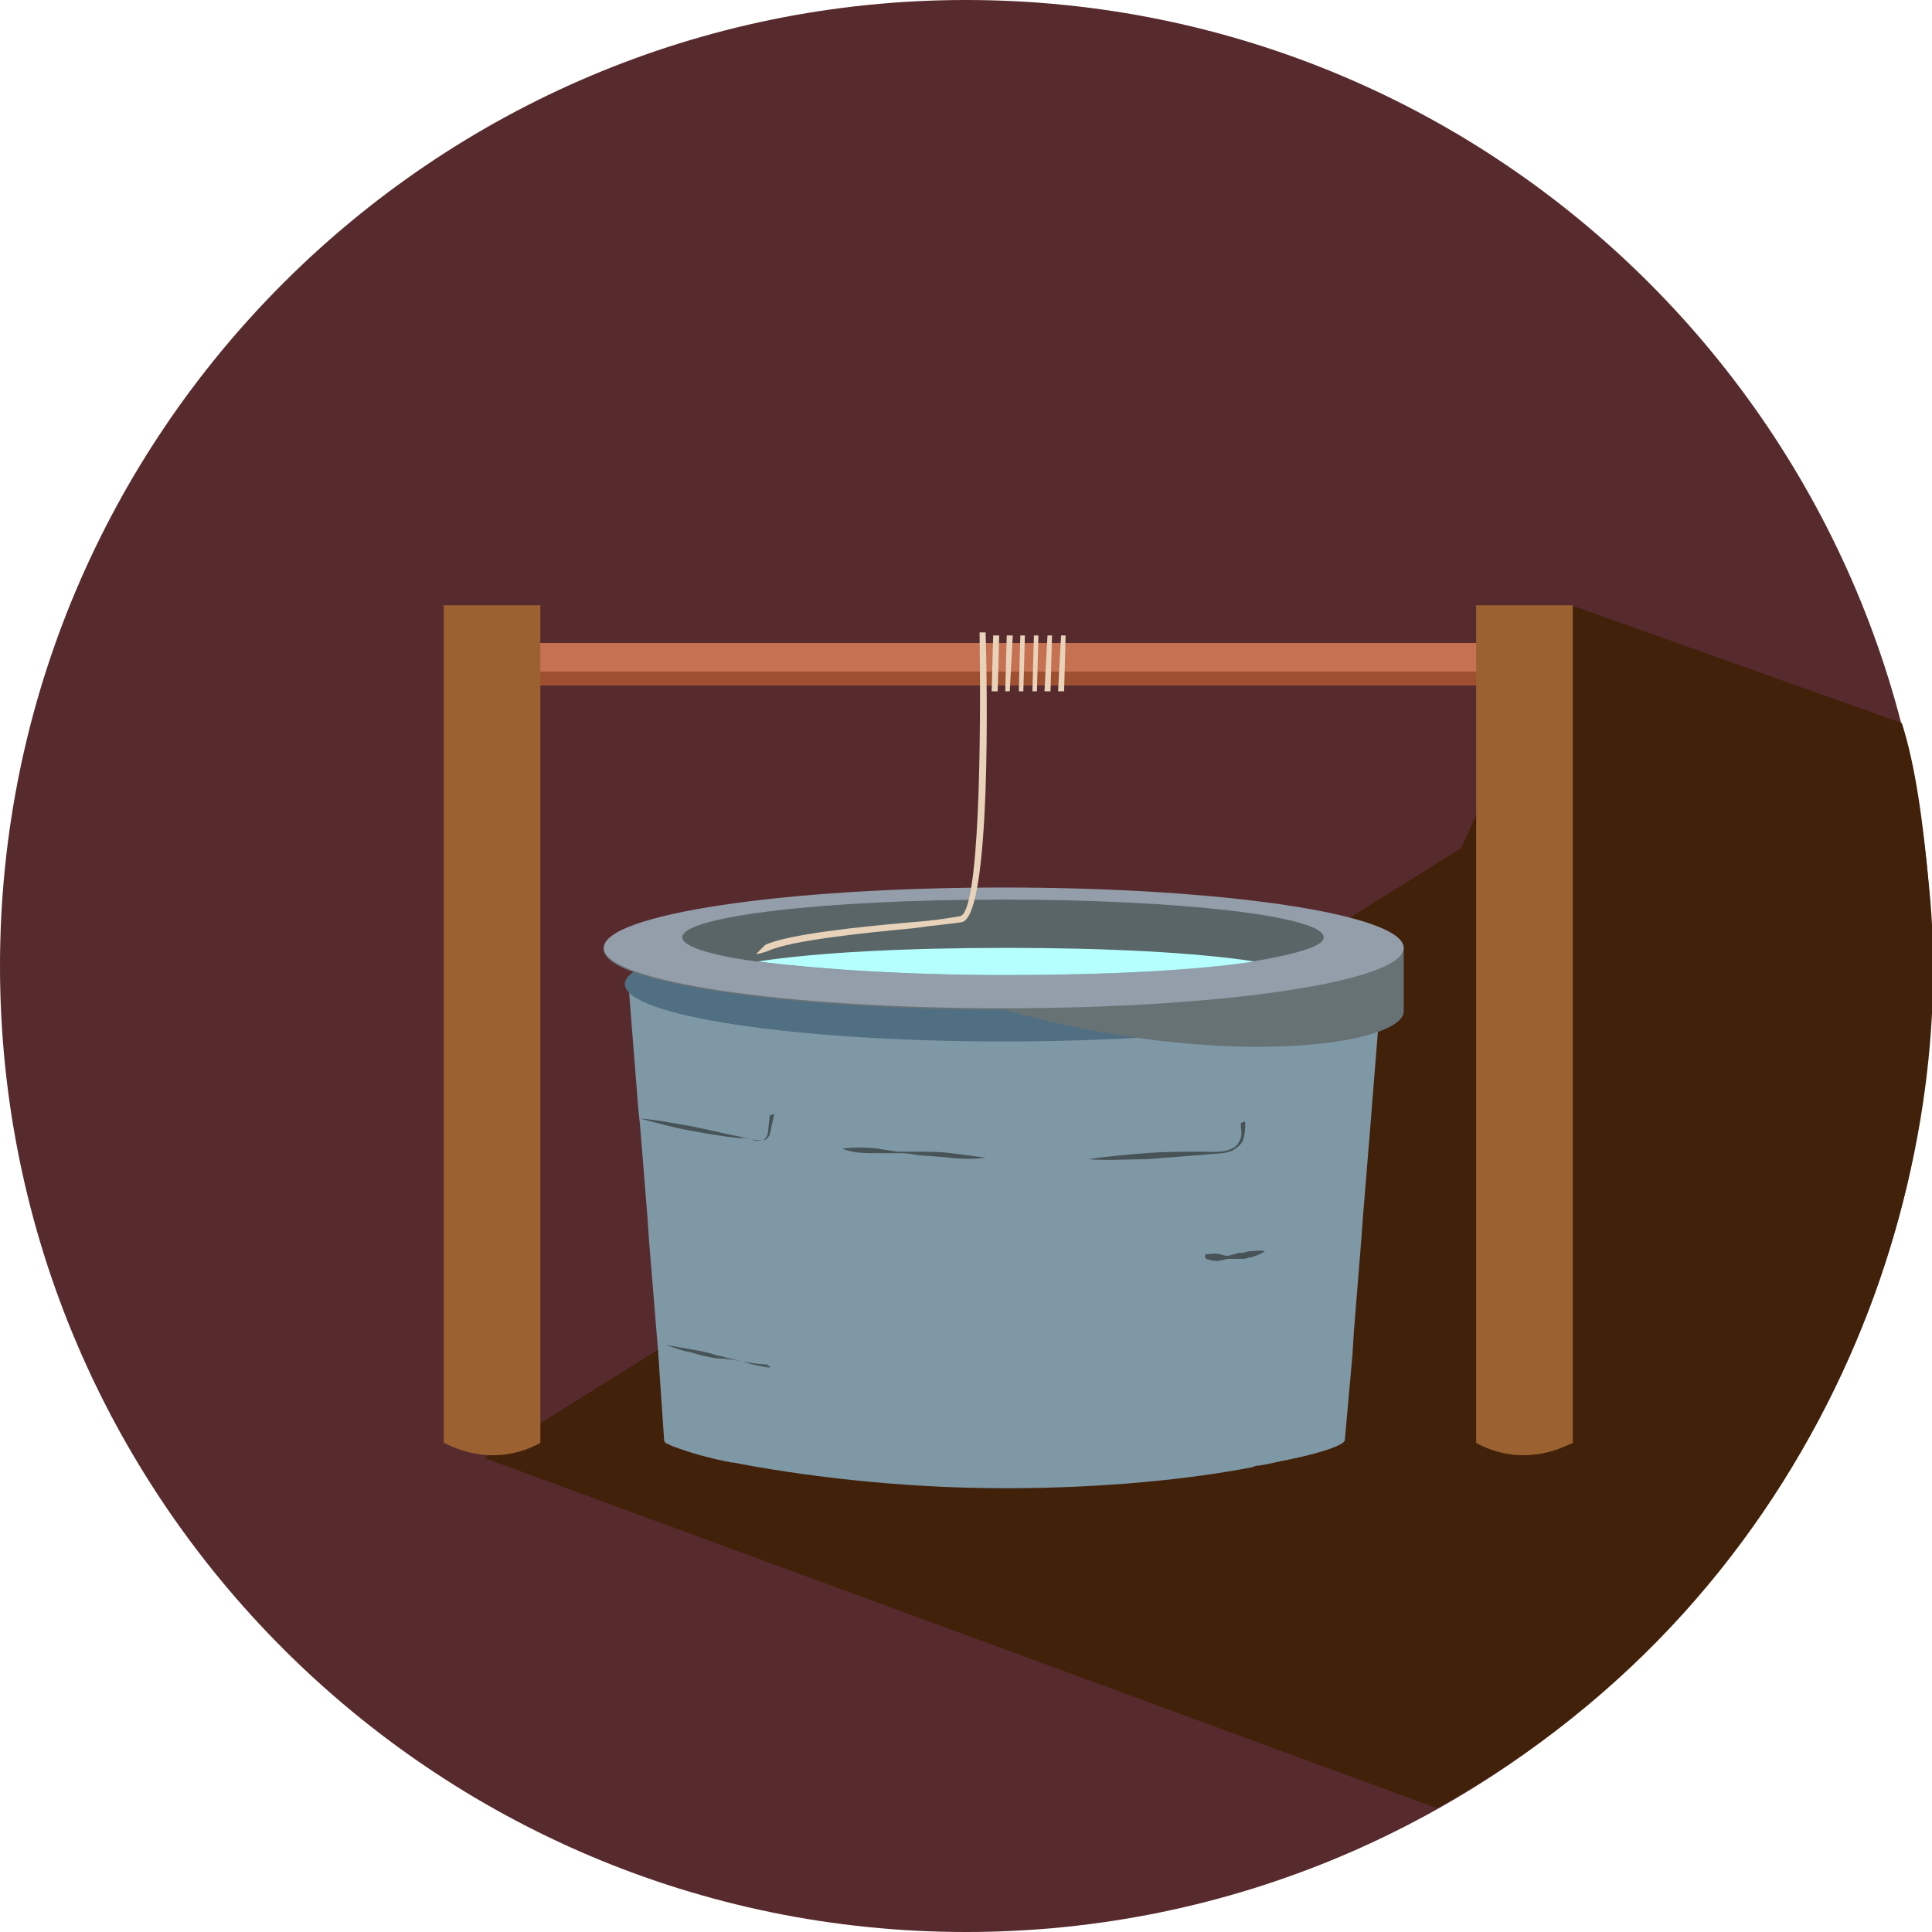
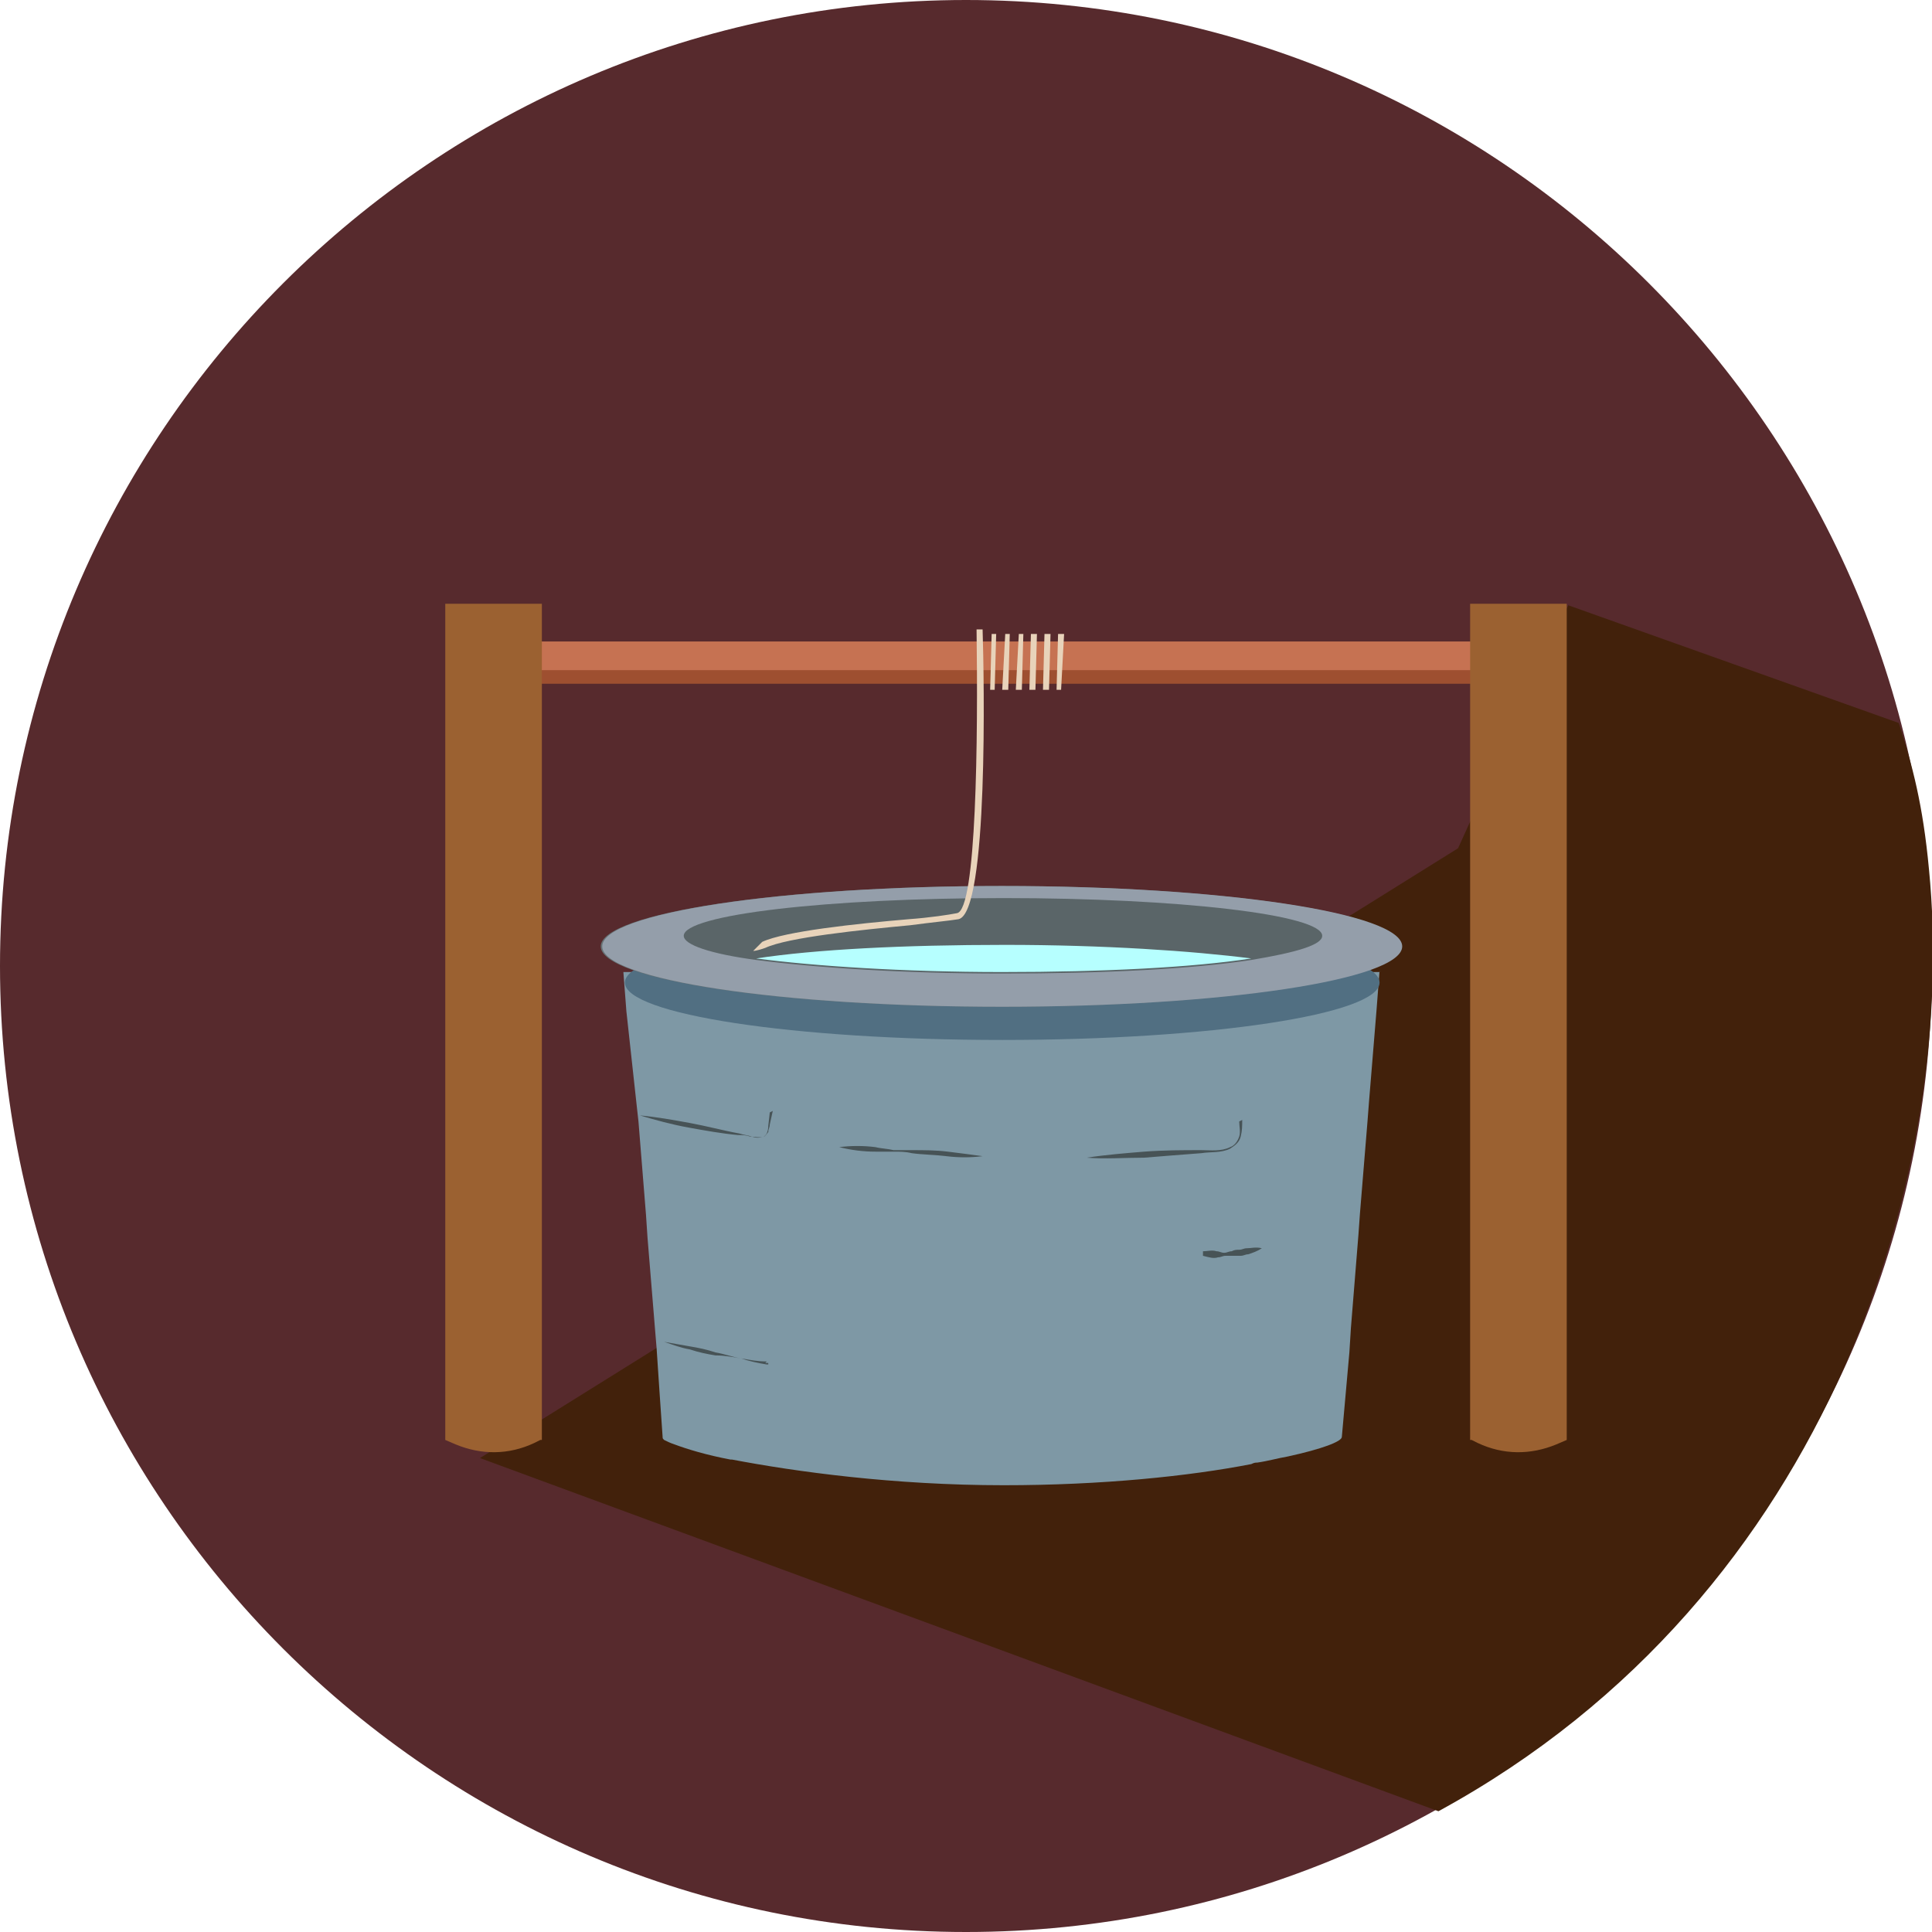
<svg xmlns="http://www.w3.org/2000/svg" xmlns:xlink="http://www.w3.org/1999/xlink" version="1.1" id="Calque_3" x="0px" y="0px" viewBox="0 0 128 128" style="enable-background:new 0 0 128 128;" xml:space="preserve">
  <style type="text/css">
	.st0{fill:none;}
	.st1{fill:#572A2D;}
	.st2{display:none;}
- 	.st3{display:inline;fill:url(#SVGID_1_);}
+ 	.st3{display:inline;fill:url(#SVGID_2_);}
	.st4{display:inline;fill:#1B681F;}
	.st5{display:inline;fill:#114F12;}
	.st6{display:inline;fill:#1E7224;}
	.st7{display:inline;fill:#2B892F;}
	.st8{display:inline;fill:#33322D;}
	.st9{display:inline;fill:#2A912F;}
- 	.st10{fill:url(#SVGID_2_);}
+ 	.st10{fill:url(#SVGID_3_);}
	.st11{fill:#42210B;}
	.st12{fill:#C67252;}
	.st13{fill:#9E4F30;}
	.st14{fill:#7E98A5;}
	.st15{fill:#516F82;}
	.st16{fill:#677275;}
	.st17{fill:#949EAA;}
	.st18{fill:#5A6568;}
	.st19{fill:#B6FFFF;}
	.st20{fill:#475356;}
	.st21{fill:#9B6131;}
	.st22{fill:#E8D3BA;}
</style>
-   <pattern y="128" width="32.2" height="34.5" patternUnits="userSpaceOnUse" id="SVGID_11_2" viewBox="0 -34.5 32.2 34.5" style="overflow:visible;">
+   <pattern y="128" width="32.2" height="34.5" patternUnits="userSpaceOnUse" id="SVGID_1_" viewBox="0 -34.5 32.2 34.5" style="overflow:visible;">
+     <g>
+       <rect y="-34.5" class="st0" width="32.2" height="34.5" />
+       <g>
+         <rect y="-34.5" class="st0" width="32.2" height="34.5" />
+         <g>
+           <rect y="-34.5" class="st0" width="32.2" height="34.5" />
+           <g>
+             <rect y="-34.5" class="st0" width="32.2" height="34.5" />
+             <g>
+               <rect y="-34.5" class="st0" width="32.2" height="34.5" />
+               <rect y="-34.5" class="st1" width="32.2" height="34.5" />
+             </g>
+           </g>
+         </g>
+       </g>
+     </g>
+   </pattern>
+   <pattern y="128" width="32.2" height="34.5" patternUnits="userSpaceOnUse" id="SVGID_11_" viewBox="0 -34.5 32.2 34.5" style="overflow:visible;">
    <g>
      <rect y="-34.5" class="st0" width="32.2" height="34.5" />
      <g>
        <rect y="-34.5" class="st0" width="32.2" height="34.5" />
        <g>
          <rect y="-34.5" class="st0" width="32.2" height="34.5" />
          <rect y="-34.5" class="st1" width="32.2" height="34.5" />
        </g>
      </g>
    </g>
  </pattern>
-   <pattern y="128" width="32.2" height="34.5" patternUnits="userSpaceOnUse" id="SVGID_5_" viewBox="0 -34.5 32.2 34.5" style="overflow:visible;">
-     <g>
-       <rect y="-34.5" class="st0" width="32.2" height="34.5" />
-       <g>
-         <rect y="-34.5" class="st0" width="32.2" height="34.5" />
-         <g>
-           <rect y="-34.5" class="st0" width="32.2" height="34.5" />
-           <g>
-             <rect y="-34.5" class="st0" width="32.2" height="34.5" />
-             <rect y="-34.5" class="st1" width="32.2" height="34.5" />
-           </g>
-         </g>
-       </g>
-     </g>
-   </pattern>
  <g>
    <g>
      <g>
        <g>
          <g class="st2">
-             <pattern id="SVGID_1_" xlink:href="#SVGID_5_" patternTransform="matrix(1.7808 0 0 -1.6549 12481.946 -26075.979)">
+             <pattern id="SVGID_2_" xlink:href="#SVGID_1_" patternTransform="matrix(1.7808 0 0 1.6549 18840.748 32522.471)">
					</pattern>
            <path class="st3" d="M11.1,68.1L11,68.2H3.9c-0.1,0-0.1,0-0.1-0.1L2.7,59c0-0.1,0-0.1,0.1-0.1H12c0.1,0,0.1,0.1,0.1,0.1       L11.1,68.1z" />
            <path class="st4" d="M4.8,40.6c-0.8-3.3-0.6-7.5,0.9-7.8c1.4-0.3,3.6,3.5,4.4,6.7c0.8,3.3-0.1,4.8-1.5,5.1       C7.1,44.9,5.6,43.8,4.8,40.6z" />
            <path class="st5" d="M8.5,58.7L8.5,58.7c-0.1,0-0.2-0.1-0.2-0.3c0.8-3.6,1.1-7.4,0.8-11.1c-0.3-3.8-1.2-7.4-2.7-10.9       c0-0.1,0-0.2,0.1-0.3c0.1,0,0.3,0,0.3,0.1c1.5,3.5,2.4,7.2,2.7,11s0.1,7.6-0.8,11.3C8.7,58.6,8.6,58.7,8.5,58.7z" />
            <path class="st6" d="M0.1,41.3c-1.4-3.1-2-7.3-0.7-7.8C0.8,33,3.6,36.3,5,39.4c1.4,3.1,0.8,4.7-0.5,5.2       C3.1,45.2,1.5,44.4,0.1,41.3z" />
            <path class="st6" d="M-0.1,48.5c-1.8-2.1-3.2-5.2-2.3-5.9s3.9,1.3,5.6,3.4C5,48.1,5,49.5,4,50.1C3.1,50.8,1.7,50.5-0.1,48.5z" />
            <path class="st6" d="M16.9,48.5c2.2-1.9,4.2-4.9,3.4-5.8c-0.8-0.8-4.2,0.8-6.4,2.7s-2.4,3.3-1.5,4.2       C13.1,50.4,14.7,50.4,16.9,48.5z" />
            <path class="st7" d="M12.7,42.4c1-3.2,1.2-7.5-0.3-7.8C11,34.2,8.6,37.8,7.5,41c-1,3.2-0.3,4.8,1.1,5.2       C10.1,46.5,11.7,45.6,12.7,42.4z" />
            <path class="st5" d="M8.9,58.7L8.9,58.7c-0.1,0-0.2-0.1-0.2-0.2c0.2-2.7,1.1-5.4,2.6-7.9c1.5-2.4,3.6-4.5,6-6       c0.1-0.1,0.2,0,0.3,0.1c0.1,0.1,0,0.2-0.1,0.3c-2.4,1.5-4.4,3.5-5.9,5.9s-2.4,5-2.6,7.7C9.1,58.7,9,58.7,8.9,58.7z" />
            <path class="st5" d="M7.1,58.5L7.1,58.5c-0.1,0-0.2-0.1-0.2-0.2c0.1-3.7-0.3-7.5-1.4-11.1c-1-3.6-2.7-7.1-4.8-10.2       c-0.1-0.1,0-0.2,0.1-0.3s0.2,0,0.3,0.1c2.1,3.2,3.8,6.7,4.8,10.4c1.1,3.7,1.5,7.5,1.4,11.2C7.4,58.4,7.3,58.5,7.1,58.5z" />
            <path class="st5" d="M7.7,58.6L7.7,58.6c-0.1,0-0.2-0.1-0.2-0.2l0.9-9.2c0.3-3.2,0.6-6.5,1.8-9.7c0-0.1,0.2-0.2,0.3-0.1       c0.1,0,0.2,0.2,0.1,0.3c-1.1,3.1-1.5,6.4-1.8,9.5l-0.9,9.2C7.9,58.5,7.8,58.6,7.7,58.6z" />
            <path class="st5" d="M6.9,58.8c-0.1,0-0.2-0.1-0.2-0.2c-0.3-4.7-2.6-9.2-6.2-12.5c-0.1-0.1-0.1-0.2,0-0.3s0.2-0.1,0.3,0       c3.7,3.3,6,8,6.3,12.8C7.1,58.7,7,58.8,6.9,58.8L6.9,58.8z" />
            <path class="st8" d="M12.4,59.2c0,0.1-0.1,0.1-0.1,0.1H2.6c-0.1,0-0.1,0-0.1-0.1v-1.5c0-0.1,0.1-0.1,0.1-0.1h9.7       c0.1,0,0.1,0,0.1,0.1V59.2z" />
            <path class="st9" d="M-2,53.3c-1,2.5-1.3,5.9,0.1,6.4s3.7-2.2,4.7-4.7C3.8,52.6-0.9,50.8-2,53.3z" />
            <path class="st4" d="M-1.4,57.5l0.1-0.4c0.5-1.4,0.9-2.4,1.3-3.2c0.5-0.9,0.9-1.4,1.4-1.6c0.5-0.2,1-0.1,1.7,0.2       C4.2,53,5,54,5.5,55.4C5.8,56,6,56.8,6,57.6H5.6c-0.2-1.8-1-4-2.7-4.8c-0.6-0.2-1-0.3-1.3-0.1c-0.9,0.4-1.5,1.9-2.5,4.6       L-1,57.6c0,0.1-0.2,0.2-0.3,0.1C-1.4,57.7-1.5,57.6-1.4,57.5z" />
          </g>
        </g>
      </g>
    </g>
  </g>
  <g>
    <g>
-       <pattern id="SVGID_2_" xlink:href="#SVGID_11_2" patternTransform="matrix(1 0 0 1 7.0541 -103.3893)">
+       <pattern id="SVGID_3_" xlink:href="#SVGID_11_" patternTransform="matrix(1 0 0 1 7.0541 -103.3893)">
		</pattern>
-       <path class="st10" d="M128,64c0,35.3-28.7,64-64,64C28.7,128,0,99.3,0,64C0,28.7,28.7,0,64,0C99.4,0,128,28.7,128,64z" />
+       <path class="st10" d="M128,64c0,35.3-28.7,64-64,64C28.7,128,0,99.3,0,64C0,28.7,28.7,0,64,0C99.3,0,128,28.7,128,64z" />
      <g>
-         <path class="st11" d="M104.1,40.1l-7.3,16.1L32.1,96.6l63.1,23.2c26-14.4,34.6-41.9,32.6-61.1c-0.4-4.3-0.9-8-1.8-10.8     L104.1,40.1" />
+         <path class="st11" d="M103.9,40.1l-7.3,16.1L31.8,96.6L95.3,120c26.4-14.4,34.4-43.1,32.5-62.4c-0.4-4.3-1.1-6.9-2-9.7     L103.9,40.1" />
      </g>
      <g>
        <g>
          <g>
            <g>
-               <rect x="35.4" y="42.6" class="st12" width="62.9" height="2.8" />
+               <rect x="35.3" y="42.5" class="st12" width="62.8" height="2.7" />
            </g>
            <g>
-               <rect x="35.4" y="44.5" class="st13" width="62.9" height="0.9" />
+               <rect x="35.3" y="44.4" class="st13" width="62.8" height="0.9" />
            </g>
            <g>
              <g>
-                 <path class="st14" d="M91.6,64.5L91.4,67l-0.5,6.2l-0.1,1.3l-0.5,6.1L90.2,82l-0.5,6.2l-0.1,1.6l-0.5,5.6         c0,0.3-1.3,0.8-3.7,1.3c-0.6,0.1-1.3,0.3-2,0.4c-0.1,0-0.2,0-0.4,0.1c-4.1,0.8-9.9,1.4-16.4,1.4c-7.3,0-13.9-0.9-18-1.7         c0,0-0.1,0-0.1,0c-1.6-0.3-2.9-0.7-3.7-1c0,0,0,0,0,0c-0.3-0.1-0.5-0.2-0.7-0.3C44,95.5,44,95.4,44,95.4l-0.2-2.9l-0.2-3         l-0.1-1.2l-0.5-6.1l-0.1-1.5l-0.5-6.2l-0.1-0.9l-0.5-6.3l-0.2-2.6H91.6z" />
+                 <path class="st14" d="M91.4,64.3l-0.2,2.6L90.7,73l-0.1,1.3l-0.5,6.1L90,81.8L89.5,88l-0.1,1.6l-0.5,5.6         c0,0.3-1.3,0.8-3.6,1.3c-0.6,0.1-1.3,0.3-2,0.4c-0.1,0-0.2,0-0.4,0.1c-4.1,0.8-9.9,1.4-16.4,1.4c-7.3,0-13.8-0.9-18-1.7         c0,0-0.1,0-0.1,0c-1.6-0.3-2.9-0.7-3.7-1c0,0,0,0,0,0c-0.3-0.1-0.5-0.2-0.7-0.3c-0.1-0.1-0.1-0.1-0.1-0.2l-0.2-2.9l-0.2-3         l-0.1-1.2l-0.5-6.1l-0.1-1.5l-0.5-6.2l-0.1-0.9L41.5,67l-0.2-2.6H91.4z" />
              </g>
              <g>
-                 <ellipse class="st15" cx="66.5" cy="65.2" rx="25.1" ry="3.8" />
+                 <ellipse class="st15" cx="66.4" cy="65.1" rx="25" ry="3.8" />
              </g>
              <g>
                <g>
-                   <path class="st16" d="M93,62.9C93,62.8,93,62.8,93,62.9c0-2.2-11.9-4-26.5-4c-14.6,0-26.5,1.8-26.5,4c0,0,0,0,0,0          c0,0,0,0,0,0c0,0,0,0,0,0c0,0,0,0,0,0c0,0,0,0,0,0c0,0,0,0,0,0c0,0,0,0,0,0c0,0,0,0,0,0c0,0,0,0,0,0c0,0,0,0,0,0          c0,0,0,0,0,0c0,0,0,0,0,0c0,0,0,0,0,0c0,0,0,0,0,0c0,0,0,0,0,0c0,0,0,0,0,0c0,0,0,0,0,0c0,0,0,0,0,0c0,0,0,0,0,0          c0,0,0,0,0,0c0,0,0,0,0,0c0,0,0,0,0,0c0,0,0,0,0,0c0,0,0,0,0,0c0,0,0,0,0,0c0,0,0,0,0,0c0,0,0,0,0,0c0,0,0,0,0,0          c0,0,0,0,0,0c0,0,0,0,0,0c0,0,0,0,0,0c0,0,0,0,0,0c0,0,0,0,0,0c0,0,0,0,0,0c0,0,0,0,0,0c0,0,0,0,0,0c0,0,0,0,0,0          c0,0,0,0,0,0c0,0,0,0,0,0c0,0,0,0,0,0c0,0,0,0,0,0c0,0,0,0,0,0c0,0,0,0,0,0c0,0,0,0,0,0c0,0,0,0,0,0c0,0,0,0,0,0          c0,0,0,0,0,0c0,0,0,0,0,0c0,0,0,0,0,0c0,0,0,0,0,0c0,0,0,0,0,0c0,0,0,0,0,0c0,0,0,0,0,0c0,0,0,0,0,0c0,0,0,0,0,0          c0,0,0,0,0,0c0,0,0,0,0,0c0,0,0,0,0,0c0,0,0,0,0,0c0,0,0,0,0,0c0,0,0,0,0,0c0,0,0,0,0,0c0,0,0,0,0,0c0,0,0,0,0,0          c0,0,0,0,0,0c0,0,0,0,0,0c0,0,0,0,0,0c0,0,0,0,0,0c0,0,0,0,0,0c0,0,0,0,0,0c0,0,0,0,0,0c0,0,0,0,0,0c0,0,0,0,0,0          c0,0,0,0,0,0c0,0,0,0,0,0c0,0,0,0,0,0c0,0,0,0,0,0c0,0,0,0,0,0c0,0,0,0,0,0c0,0,0,0,0,0c0,0,0,0,0,0c0,0,0,0,0,0          c0,0,0,0,0,0c0,0,0,0,0,0c0,0,0,0,0,0c0,0,0,0,0,0c0,0,0,0,0,0c0,0,0,0,0,0c0,0,0,0,0,0c0,0,0,0,0,0c0,0,0,0,0,0          c0,0,0,0,0,0c0,0,0,0,0,0c0,0,0,0,0,0c0,0,0,0,0,0c0,0,0,0,0,0c0,0,0,0,0,0c0,0,0,0,0,0c0,0,0,0,0,0c0,0,0,0,0,0          c0,0,0,0,0,0c0,0,0,0,0,0c0,0,0,0,0,0c0,0,0,0,0,0c0,0,0,0,0,0c0,0,0,0,0,0c0,0,0,0,0,0c0,0,0,0,0,0c0,0,0,0,0,0          c0,0,0,0,0,0c0,0,0,0,0,0c0,0,0,0,0,0c0,0,0,0,0,0c0,0,0,0,0,0c0,0,0,0,0,0c0,0,0,0,0,0c0,0,0,0,0,0c0,0,0,0,0,0          c0,0,0,0,0,0c0,0,0,0,0,0c0,0,0,0,0,0c0,0,0,0,0,0c0,2.2,11.9,4,26.5,4C81.2,71,93,69.2,93,67c0,0,0,0,0,0c0,0,0,0,0,0          c0,0,0,0,0,0c0,0,0,0,0,0c0,0,0,0,0,0c0,0,0,0,0,0c0,0,0,0,0,0c0,0,0,0,0,0c0,0,0,0,0,0c0,0,0,0,0,0c0,0,0,0,0,0          c0,0,0,0,0,0c0,0,0,0,0,0c0,0,0,0,0,0c0,0,0,0,0,0c0,0,0,0,0,0c0,0,0,0,0,0c0,0,0,0,0,0c0,0,0,0,0,0c0,0,0,0,0,0          c0,0,0,0,0,0c0,0,0,0,0,0c0,0,0,0,0,0c0,0,0,0,0,0c0,0,0,0,0,0c0,0,0,0,0,0c0,0,0,0,0,0c0,0,0,0,0,0c0,0,0,0,0,0          c0,0,0,0,0,0c0,0,0,0,0,0c0,0,0,0,0,0c0,0,0,0,0,0c0,0,0,0,0,0c0,0,0,0,0,0c0,0,0,0,0,0c0,0,0,0,0,0c0,0,0,0,0,0          c0,0,0,0,0,0c0,0,0,0,0,0c0,0,0,0,0,0c0,0,0,0,0,0c0,0,0,0,0,0c0,0,0,0,0,0c0,0,0,0,0,0c0,0,0,0,0,0c0,0,0,0,0,0          c0,0,0,0,0,0c0,0,0,0,0,0c0,0,0,0,0,0c0,0,0,0,0,0c0,0,0,0,0,0c0,0,0,0,0,0c0,0,0,0,0,0c0,0,0,0,0,0c0,0,0,0,0,0          c0,0,0,0,0,0c0,0,0,0,0,0c0,0,0,0,0,0c0,0,0,0,0,0c0,0,0,0,0,0c0,0,0,0,0,0c0,0,0,0,0,0c0,0,0,0,0,0c0,0,0,0,0,0          c0,0,0,0,0,0c0,0,0,0,0,0c0,0,0,0,0,0c0,0,0,0,0,0c0,0,0,0,0,0c0,0,0,0,0,0c0,0,0,0,0,0c0,0,0,0,0,0c0,0,0,0,0,0          c0,0,0,0,0,0c0,0,0,0,0,0c0,0,0,0,0,0c0,0,0,0,0,0c0,0,0,0,0,0c0,0,0,0,0,0c0,0,0,0,0,0c0,0,0,0,0,0c0,0,0,0,0,0          c0,0,0,0,0,0c0,0,0,0,0,0c0,0,0,0,0,0c0,0,0,0,0,0c0,0,0,0,0,0c0,0,0,0,0,0c0,0,0,0,0,0c0,0,0,0,0,0c0,0,0,0,0,0          c0,0,0,0,0,0c0,0,0,0,0,0c0,0,0,0,0,0c0,0,0,0,0,0c0,0,0,0,0,0c0,0,0,0,0,0c0,0,0,0,0,0c0,0,0,0,0,0c0,0,0,0,0,0          c0,0,0,0,0,0c0,0,0,0,0,0c0,0,0,0,0,0c0,0,0,0,0,0c0,0,0,0,0,0c0,0,0,0,0,0c0,0,0,0,0,0c0,0,0,0,0,0c0,0,0,0,0,0          c0,0,0,0,0,0c0,0,0,0,0,0c0,0,0,0,0,0c0,0,0,0,0,0c0,0,0,0,0,0c0,0,0,0,0,0c0,0,0,0,0,0c0,0,0,0,0,0          C93,62.9,93,62.9,93,62.9C93,62.9,93,62.9,93,62.9C93,62.9,93,62.9,93,62.9z" />
+                   <path class="st16" d="M92.8,62.7C92.8,62.7,92.8,62.7,92.8,62.7c0-2.2-11.8-4-26.5-4c-14.6,0-26.5,1.8-26.5,4c0,0,0,0,0,0          c0,0,0,0,0,0c0,0,0,0,0,0c0,0,0,0,0,0c0,0,0,0,0,0c0,0,0,0,0,0c0,0,0,0,0,0c0,0,0,0,0,0c0,0,0,0,0,0c0,0,0,0,0,0          c0,0,0,0,0,0c0,0,0,0,0,0c0,0,0,0,0,0c0,0,0,0,0,0c0,0,0,0,0,0c0,0,0,0,0,0c0,0,0,0,0,0c0,0,0,0,0,0c0,0,0,0,0,0          c0,0,0,0,0,0c0,0,0,0,0,0c0,0,0,0,0,0c0,0,0,0,0,0c0,0,0,0,0,0c0,0,0,0,0,0c0,0,0,0,0,0c0,0,0,0,0,0c0,0,0,0,0,0          c0,0,0,0,0,0c0,0,0,0,0,0c0,0,0,0,0,0c0,0,0,0,0,0c0,0,0,0,0,0c0,0,0,0,0,0c0,0,0,0,0,0c0,0,0,0,0,0c0,0,0,0,0,0          c0,0,0,0,0,0c0,0,0,0,0,0c0,0,0,0,0,0c0,0,0,0,0,0c0,0,0,0,0,0c0,0,0,0,0,0c0,0,0,0,0,0c0,0,0,0,0,0c0,0,0,0,0,0          c0,0,0,0,0,0c0,0,0,0,0,0c0,0,0,0,0,0c0,0,0,0,0,0c0,0,0,0,0,0c0,0,0,0,0,0c0,0,0,0,0,0c0,0,0,0,0,0c0,0,0,0,0,0          c0,0,0,0,0,0c0,0,0,0,0,0c0,0,0,0,0,0c0,0,0,0,0,0c0,0,0,0,0,0c0,0,0,0,0,0c0,0,0,0,0,0c0,0,0,0,0,0c0,0,0,0,0,0          c0,0,0,0,0,0c0,0,0,0,0,0c0,0,0,0,0,0c0,0,0,0,0,0c0,0,0,0,0,0c0,0,0,0,0,0c0,0,0,0,0,0c0,0,0,0,0,0c0,0,0,0,0,0          c0,0,0,0,0,0c0,0,0,0,0,0c0,0,0,0,0,0c0,0,0,0,0,0c0,0,0,0,0,0c0,0,0,0,0,0c0,0,0,0,0,0c0,0,0,0,0,0c0,0,0,0,0,0          c0,0,0,0,0,0c0,0,0,0,0,0c0,0,0,0,0,0c0,0,0,0,0,0c0,0,0,0,0,0c0,0,0,0,0,0c0,0,0,0,0,0c0,0,0,0,0,0c0,0,0,0,0,0          c0,0,0,0,0,0c0,0,0,0,0,0c0,0,0,0,0,0c0,0,0,0,0,0c0,0,0,0,0,0c0,0,0,0,0,0c0,0,0,0,0,0c0,0,0,0,0,0c0,0,0,0,0,0          c0,0,0,0,0,0c0,0,0,0,0,0c0,0,0,0,0,0c0,0,0,0,0,0c0,0,0,0,0,0c0,0,0,0,0,0c0,0,0,0,0,0c0,0,0,0,0,0c0,0,0,0,0,0          c0,0,0,0,0,0c0,0,0,0,0,0c0,0,0,0,0,0c0,0,0,0,0,0c0,0,0,0,0,0c0,0,0,0,0,0c0,0,0,0,0,0c0,0,0,0,0,0c0,0,0,0,0,0          c0,0,0,0,0,0c0,0,0,0,0,0c0,0,0,0,0,0c0,0,0,0,0,0c0,2.2,11.8,4,26.5,4c14.6,0,26.5-1.8,26.5-4c0,0,0,0,0,0c0,0,0,0,0,0          c0,0,0,0,0,0c0,0,0,0,0,0c0,0,0,0,0,0c0,0,0,0,0,0c0,0,0,0,0,0c0,0,0,0,0,0c0,0,0,0,0,0c0,0,0,0,0,0c0,0,0,0,0,0          c0,0,0,0,0,0c0,0,0,0,0,0c0,0,0,0,0,0c0,0,0,0,0,0c0,0,0,0,0,0c0,0,0,0,0,0c0,0,0,0,0,0c0,0,0,0,0,0c0,0,0,0,0,0          c0,0,0,0,0,0c0,0,0,0,0,0c0,0,0,0,0,0c0,0,0,0,0,0c0,0,0,0,0,0c0,0,0,0,0,0c0,0,0,0,0,0c0,0,0,0,0,0c0,0,0,0,0,0          c0,0,0,0,0,0c0,0,0,0,0,0c0,0,0,0,0,0c0,0,0,0,0,0c0,0,0,0,0,0c0,0,0,0,0,0c0,0,0,0,0,0c0,0,0,0,0,0c0,0,0,0,0,0          c0,0,0,0,0,0c0,0,0,0,0,0c0,0,0,0,0,0c0,0,0,0,0,0c0,0,0,0,0,0c0,0,0,0,0,0c0,0,0,0,0,0c0,0,0,0,0,0c0,0,0,0,0,0          c0,0,0,0,0,0c0,0,0,0,0,0c0,0,0,0,0,0c0,0,0,0,0,0c0,0,0,0,0,0c0,0,0,0,0,0c0,0,0,0,0,0c0,0,0,0,0,0c0,0,0,0,0,0          c0,0,0,0,0,0c0,0,0,0,0,0c0,0,0,0,0,0c0,0,0,0,0,0c0,0,0,0,0,0c0,0,0,0,0,0c0,0,0,0,0,0c0,0,0,0,0,0c0,0,0,0,0,0          c0,0,0,0,0,0c0,0,0,0,0,0c0,0,0,0,0,0c0,0,0,0,0,0c0,0,0,0,0,0c0,0,0,0,0,0c0,0,0,0,0,0c0,0,0,0,0,0c0,0,0,0,0,0          c0,0,0,0,0,0c0,0,0,0,0,0c0,0,0,0,0,0c0,0,0,0,0,0c0,0,0,0,0,0c0,0,0,0,0,0c0,0,0,0,0,0c0,0,0,0,0,0c0,0,0,0,0,0          c0,0,0,0,0,0c0,0,0,0,0,0c0,0,0,0,0,0c0,0,0,0,0,0c0,0,0,0,0,0c0,0,0,0,0,0c0,0,0,0,0,0c0,0,0,0,0,0c0,0,0,0,0,0          c0,0,0,0,0,0c0,0,0,0,0,0c0,0,0,0,0,0c0,0,0,0,0,0c0,0,0,0,0,0c0,0,0,0,0,0c0,0,0,0,0,0c0,0,0,0,0,0c0,0,0,0,0,0          c0,0,0,0,0,0c0,0,0,0,0,0c0,0,0,0,0,0c0,0,0,0,0,0c0,0,0,0,0,0c0,0,0,0,0,0c0,0,0,0,0,0c0,0,0,0,0,0c0,0,0,0,0,0          c0,0,0,0,0,0c0,0,0,0,0,0c0,0,0,0,0,0c0,0,0,0,0,0c0,0,0,0,0,0c0,0,0,0,0,0c0,0,0,0,0,0c0,0,0,0,0,0          C92.8,62.8,92.8,62.8,92.8,62.7C92.8,62.8,92.8,62.8,92.8,62.7C92.8,62.7,92.8,62.7,92.8,62.7z" />
                </g>
                <g>
-                   <ellipse class="st17" cx="66.5" cy="62.8" rx="26.5" ry="4" />
+                   <ellipse class="st17" cx="66.4" cy="62.7" rx="26.5" ry="4" />
                </g>
                <g>
-                   <path class="st18" d="M87.7,62.1c0,0.6-1.8,1.1-4.7,1.6c-3.9,0.6-9.9,0.9-16.5,0.9c-6.6,0-12.5-0.4-16.4-0.9          c-3-0.4-4.9-1-4.9-1.6c0-1.4,9.5-2.5,21.2-2.5C78.2,59.6,87.7,60.7,87.7,62.1z" />
+                   <path class="st18" d="M87.6,62c0,0.6-1.7,1.1-4.7,1.6c-3.9,0.6-9.8,0.9-16.5,0.9c-6.6,0-12.5-0.4-16.3-0.9          c-3-0.4-4.8-1-4.8-1.6c0-1.4,9.5-2.5,21.2-2.5C78.1,59.5,87.6,60.6,87.6,62z" />
                </g>
                <g>
-                   <path class="st19" d="M83.1,63.7c-3.9,0.6-9.9,0.9-16.5,0.9c-6.6,0-12.5-0.4-16.4-0.9c3.9-0.6,9.8-0.9,16.5-0.9          C73.3,62.8,79.2,63.1,83.1,63.7z" />
+                   <path class="st19" d="M82.9,63.5c-3.9,0.6-9.8,0.9-16.5,0.9c-6.6,0-12.5-0.4-16.3-0.9c3.9-0.6,9.8-0.9,16.5-0.9          C73.1,62.6,79,63,82.9,63.5z" />
                </g>
              </g>
              <g>
                <g>
-                   <path class="st20" d="M79.9,83.1C79.9,83.1,79.9,83.1,79.9,83.1C79.9,83.1,79.9,83.1,79.9,83.1L79.9,83.1          c0.3,0,0.6-0.1,0.9,0c0.2,0,0.3,0.1,0.5,0.1c0.2,0,0.3-0.1,0.5-0.1c0.2-0.1,0.3-0.1,0.5-0.1c0.2,0,0.3-0.1,0.5-0.1          c0.3,0,0.6-0.1,1,0l0,0c-0.3,0.2-0.6,0.3-0.9,0.4c-0.2,0-0.3,0.1-0.5,0.1c-0.2,0-0.3,0-0.5,0c-0.2,0-0.3,0-0.5,0          c-0.2,0-0.3,0.1-0.5,0.1c-0.3,0.1-0.7,0-1-0.1l0,0C79.8,83.2,79.8,83.2,79.9,83.1C79.8,83.1,79.9,83,79.9,83.1L79.9,83.1z" />
+                   <path class="st20" d="M79.7,82.9C79.7,82.9,79.7,82.9,79.7,82.9C79.8,83,79.8,83,79.7,82.9L79.7,82.9c0.3,0,0.6-0.1,0.9,0          c0.2,0,0.3,0.1,0.5,0.1c0.2,0,0.3-0.1,0.5-0.1c0.2-0.1,0.3-0.1,0.5-0.1c0.2,0,0.3-0.1,0.5-0.1c0.3,0,0.6-0.1,1,0l0,0          c-0.3,0.2-0.6,0.3-0.9,0.4c-0.2,0-0.3,0.1-0.5,0.1c-0.2,0-0.3,0-0.5,0c-0.2,0-0.3,0-0.5,0c-0.2,0-0.3,0.1-0.5,0.1          c-0.3,0.1-0.6,0-1-0.1l0,0C79.7,83,79.7,83,79.7,82.9C79.7,82.9,79.7,82.9,79.7,82.9L79.7,82.9z" />
                </g>
                <g>
-                   <path class="st20" d="M51.3,73.8l-0.2,0.9c0,0.2-0.1,0.3-0.1,0.5c-0.1,0.1-0.2,0.3-0.3,0.3c-0.3,0.1-0.6,0-0.9,0          c-0.3-0.1-0.6-0.1-0.8-0.1c-1.1-0.1-2.2-0.3-3.3-0.5c-1.1-0.2-2.2-0.5-3.3-0.8l0,0c1.1,0.1,2.2,0.3,3.3,0.5          c1.1,0.2,2.2,0.5,3.3,0.7c0.3,0.1,0.5,0.1,0.8,0.2c0.3,0.1,0.6,0.1,0.8,0c0.2-0.1,0.3-0.4,0.3-0.7l0.1-0.9" />
+                   <path class="st20" d="M51.2,73.6L51,74.5c0,0.2-0.1,0.3-0.1,0.5c-0.1,0.1-0.2,0.3-0.3,0.3c-0.3,0.1-0.6,0-0.9,0          c-0.3-0.1-0.5-0.1-0.8-0.1c-1.1-0.1-2.2-0.3-3.3-0.5c-1.1-0.2-2.2-0.5-3.2-0.8l0,0c1.1,0.1,2.2,0.3,3.3,0.5          c1.1,0.2,2.2,0.5,3.3,0.7c0.3,0.1,0.5,0.1,0.8,0.2c0.3,0.1,0.5,0.1,0.8,0c0.2-0.1,0.3-0.4,0.3-0.7l0.1-0.9" />
                </g>
                <g>
-                   <path class="st20" d="M51,90.5l0,0.1l-0.1,0c-0.6-0.1-1.1-0.2-1.7-0.4c-0.6-0.1-1.1-0.2-1.7-0.2c-0.6-0.1-1.1-0.2-1.7-0.4          c-0.6-0.1-1.1-0.3-1.7-0.5l0,0c0.6,0.1,1.1,0.2,1.7,0.3c0.6,0.1,1.1,0.2,1.7,0.4c0.6,0.1,1.1,0.3,1.7,0.4          c0.6,0.1,1.1,0.2,1.7,0.2l-0.1,0.1" />
+                   <path class="st20" d="M50.9,90.3l0,0.1l-0.1,0c-0.6-0.1-1.1-0.2-1.7-0.4c-0.6-0.1-1.1-0.2-1.7-0.2c-0.6-0.1-1.1-0.2-1.7-0.4          c-0.6-0.1-1.1-0.3-1.7-0.5l0,0c0.6,0.1,1.1,0.2,1.7,0.3c0.6,0.1,1.1,0.2,1.7,0.4c0.6,0.1,1.1,0.3,1.7,0.4          c0.6,0.1,1.1,0.2,1.7,0.2l-0.1,0.1" />
                </g>
                <g>
-                   <path class="st20" d="M55.8,76.1c0.8-0.1,1.6-0.1,2.4,0c0.4,0.1,0.8,0.1,1.2,0.2c0.4,0,0.8,0,1.2,0c0.8,0,1.6,0,2.4,0.1          c0.8,0.1,1.6,0.2,2.3,0.3l0,0c-0.8,0.1-1.6,0.1-2.4,0c-0.8-0.1-1.6-0.1-2.3-0.2c-0.4-0.1-0.8-0.1-1.2-0.1          c-0.4,0-0.8,0-1.2,0C57.3,76.4,56.5,76.4,55.8,76.1L55.8,76.1z" />
+                   <path class="st20" d="M55.6,76c0.8-0.1,1.6-0.1,2.4,0c0.4,0.1,0.8,0.1,1.2,0.2c0.4,0,0.8,0,1.2,0c0.8,0,1.6,0,2.4,0.1          c0.8,0.1,1.6,0.2,2.3,0.3l0,0c-0.8,0.1-1.6,0.1-2.4,0c-0.8-0.1-1.6-0.1-2.3-0.2c-0.4-0.1-0.8-0.1-1.2-0.1          c-0.4,0-0.8,0-1.2,0C57.2,76.3,56.4,76.2,55.6,76L55.6,76z" />
                </g>
              </g>
            </g>
            <g>
-               <path class="st21" d="M35.8,95.6l-0.4,0.2c-1.7,0.8-3.6,0.8-5.3,0.1l-0.7-0.3V40.1h6.4V95.6z" />
+               <path class="st21" d="M35.8,95.4l-0.4,0.2c-1.7,0.8-3.5,0.8-5.2,0.1l-0.7-0.3V40h6.4V95.4z" />
            </g>
            <g>
-               <path class="st21" d="M97.8,95.6l0.4,0.2c1.7,0.8,3.6,0.8,5.3,0.1l0.7-0.3V40.1h-6.4V95.6z" />
+               <path class="st21" d="M97.5,95.4l0.4,0.2c1.7,0.8,3.5,0.8,5.2,0.1l0.7-0.3V40h-6.4V95.4z" />
            </g>
            <g>
              <g>
                <g>
-                   <polygon class="st22" points="70.5,45.8 70.1,45.8 70.3,42.1 70.6,42.1         " />
+                   <polygon class="st22" points="70.3,45.7 70,45.7 70.1,42 70.5,42         " />
                </g>
                <g>
-                   <polygon class="st22" points="69.6,45.8 69.2,45.8 69.4,42.1 69.7,42.1         " />
+                   <polygon class="st22" points="69.5,45.7 69.1,45.7 69.2,42 69.6,42         " />
                </g>
                <g>
-                   <polygon class="st22" points="68.7,45.8 68.4,45.8 68.5,42.1 68.8,42.1         " />
+                   <polygon class="st22" points="68.6,45.7 68.2,45.7 68.3,42 68.7,42         " />
                </g>
                <g>
-                   <polygon class="st22" points="67.8,45.8 67.5,45.8 67.6,42.1 67.9,42.1         " />
+                   <polygon class="st22" points="67.7,45.7 67.3,45.7 67.5,42 67.8,42         " />
                </g>
                <g>
-                   <polygon class="st22" points="66.9,45.8 66.6,45.8 66.7,42.1 67.1,42.1         " />
+                   <polygon class="st22" points="66.8,45.7 66.4,45.7 66.6,42 66.9,42         " />
                </g>
                <g>
-                   <polygon class="st22" points="66.1,45.8 65.7,45.8 65.8,42.1 66.2,42.1         " />
+                   <polygon class="st22" points="65.9,45.7 65.6,45.7 65.7,42 66,42         " />
                </g>
              </g>
              <g>
                <g>
                  <g>
-                     <path class="st22" d="M50.7,62.6c1.5-0.7,6.2-1.2,9.7-1.5c1.4-0.1,2.7-0.3,3.2-0.4c1.3-0.2,1.4-11.7,1.3-18.8l0.4,0           c0.1,3.1,0.4,18.9-1.6,19.2c-0.6,0.1-1.8,0.2-3.2,0.4c-3.2,0.3-8.1,0.8-9.6,1.5c-0.3,0.1-0.6,0.2-0.8,0.2" />
+                     <path class="st22" d="M50.5,62.4c1.5-0.7,6.2-1.2,9.7-1.5c1.4-0.1,2.7-0.3,3.2-0.4c1.3-0.2,1.4-11.6,1.3-18.8l0.4,0           c0.1,3.1,0.4,18.8-1.6,19.2c-0.6,0.1-1.7,0.2-3.2,0.4c-3.2,0.3-8.1,0.8-9.6,1.5c-0.3,0.1-0.6,0.2-0.8,0.2" />
                  </g>
                </g>
              </g>
            </g>
          </g>
        </g>
      </g>
    </g>
-     <path class="st20" d="M82.5,74.3c0,0.4,0,0.7-0.1,1.1c-0.1,0.4-0.4,0.6-0.7,0.8c-0.6,0.3-1.3,0.2-1.9,0.3c-1.3,0.1-2.6,0.2-3.8,0.3   c-1.3,0-2.6,0.1-3.9,0l0,0c1.3-0.2,2.6-0.3,3.8-0.4c1.3-0.1,2.6-0.1,3.8-0.1c0.6,0,1.3,0.1,1.9-0.2c0.3-0.1,0.5-0.4,0.6-0.7   c0.1-0.3,0-0.7,0-1" />
+     <path class="st20" d="M82.3,74.2c0,0.4,0,0.7-0.1,1.1c-0.1,0.4-0.4,0.6-0.7,0.8c-0.6,0.3-1.3,0.2-1.9,0.3c-1.3,0.1-2.6,0.2-3.8,0.3   c-1.3,0-2.6,0.1-3.8,0l0,0c1.3-0.2,2.6-0.3,3.8-0.4c1.3-0.1,2.6-0.1,3.8-0.1c0.6,0,1.3,0.1,1.9-0.2c0.3-0.1,0.5-0.4,0.6-0.7   c0.1-0.3,0-0.7,0-1" />
  </g>
</svg>
